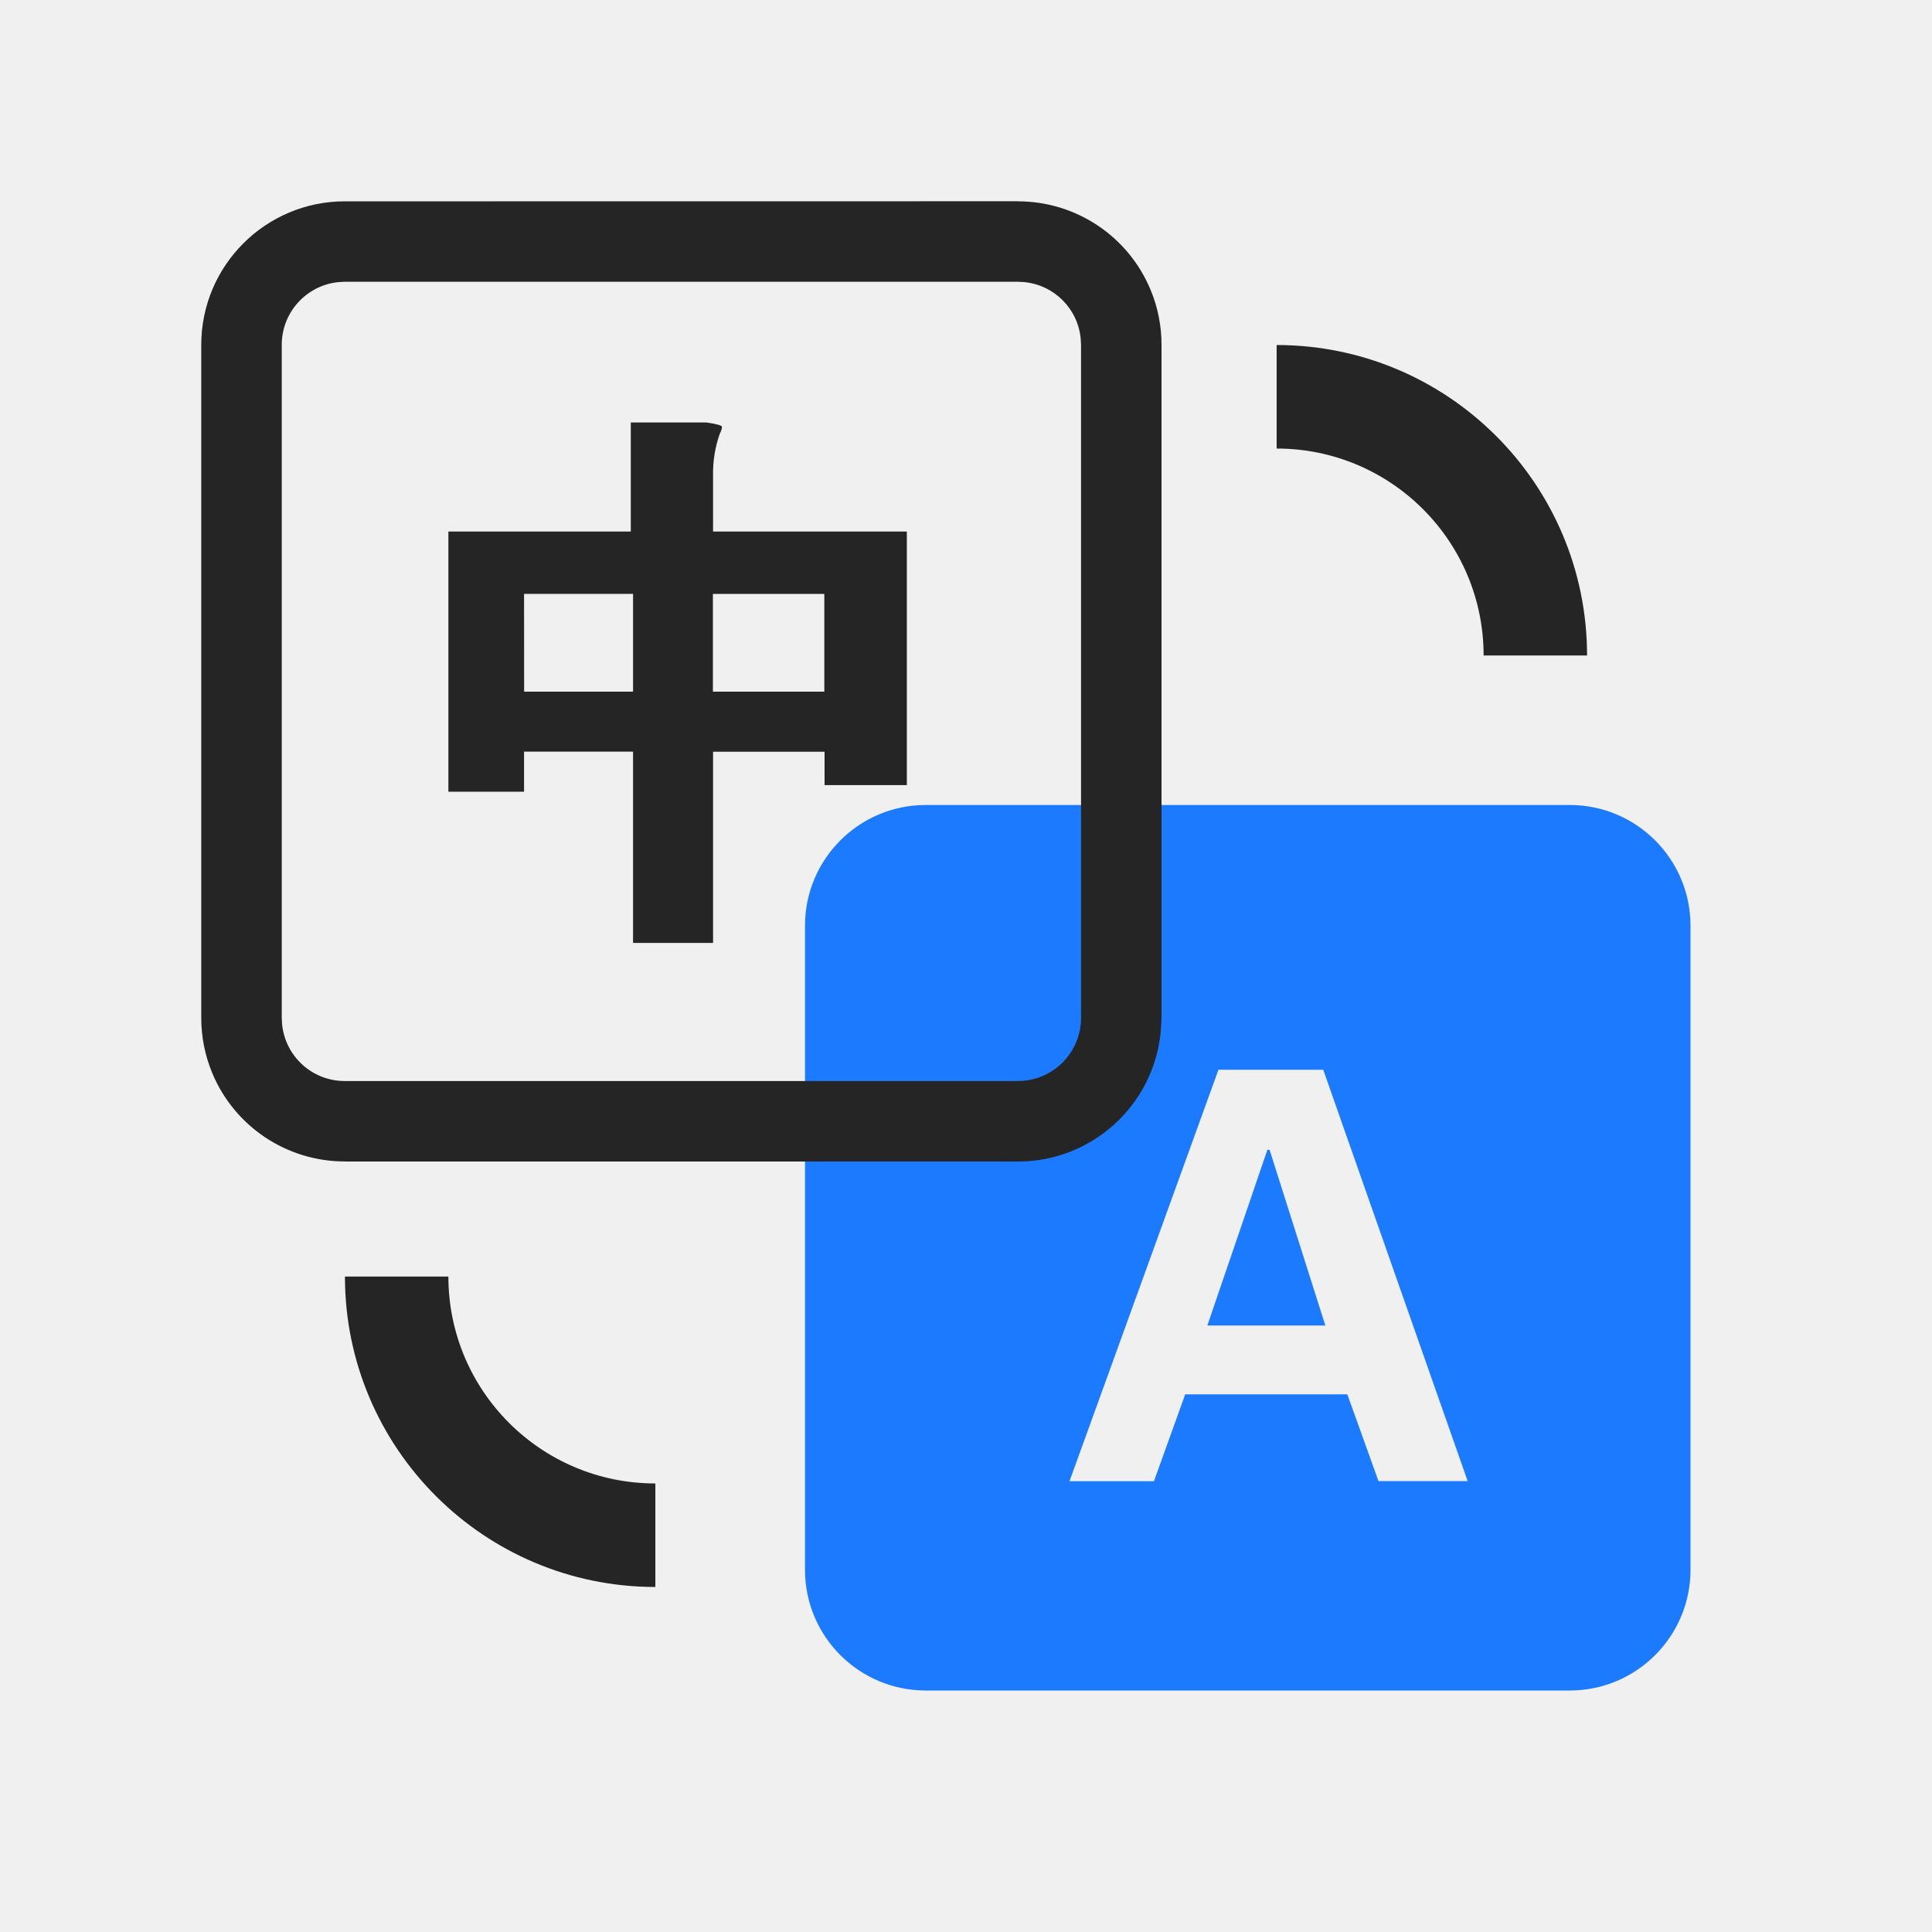
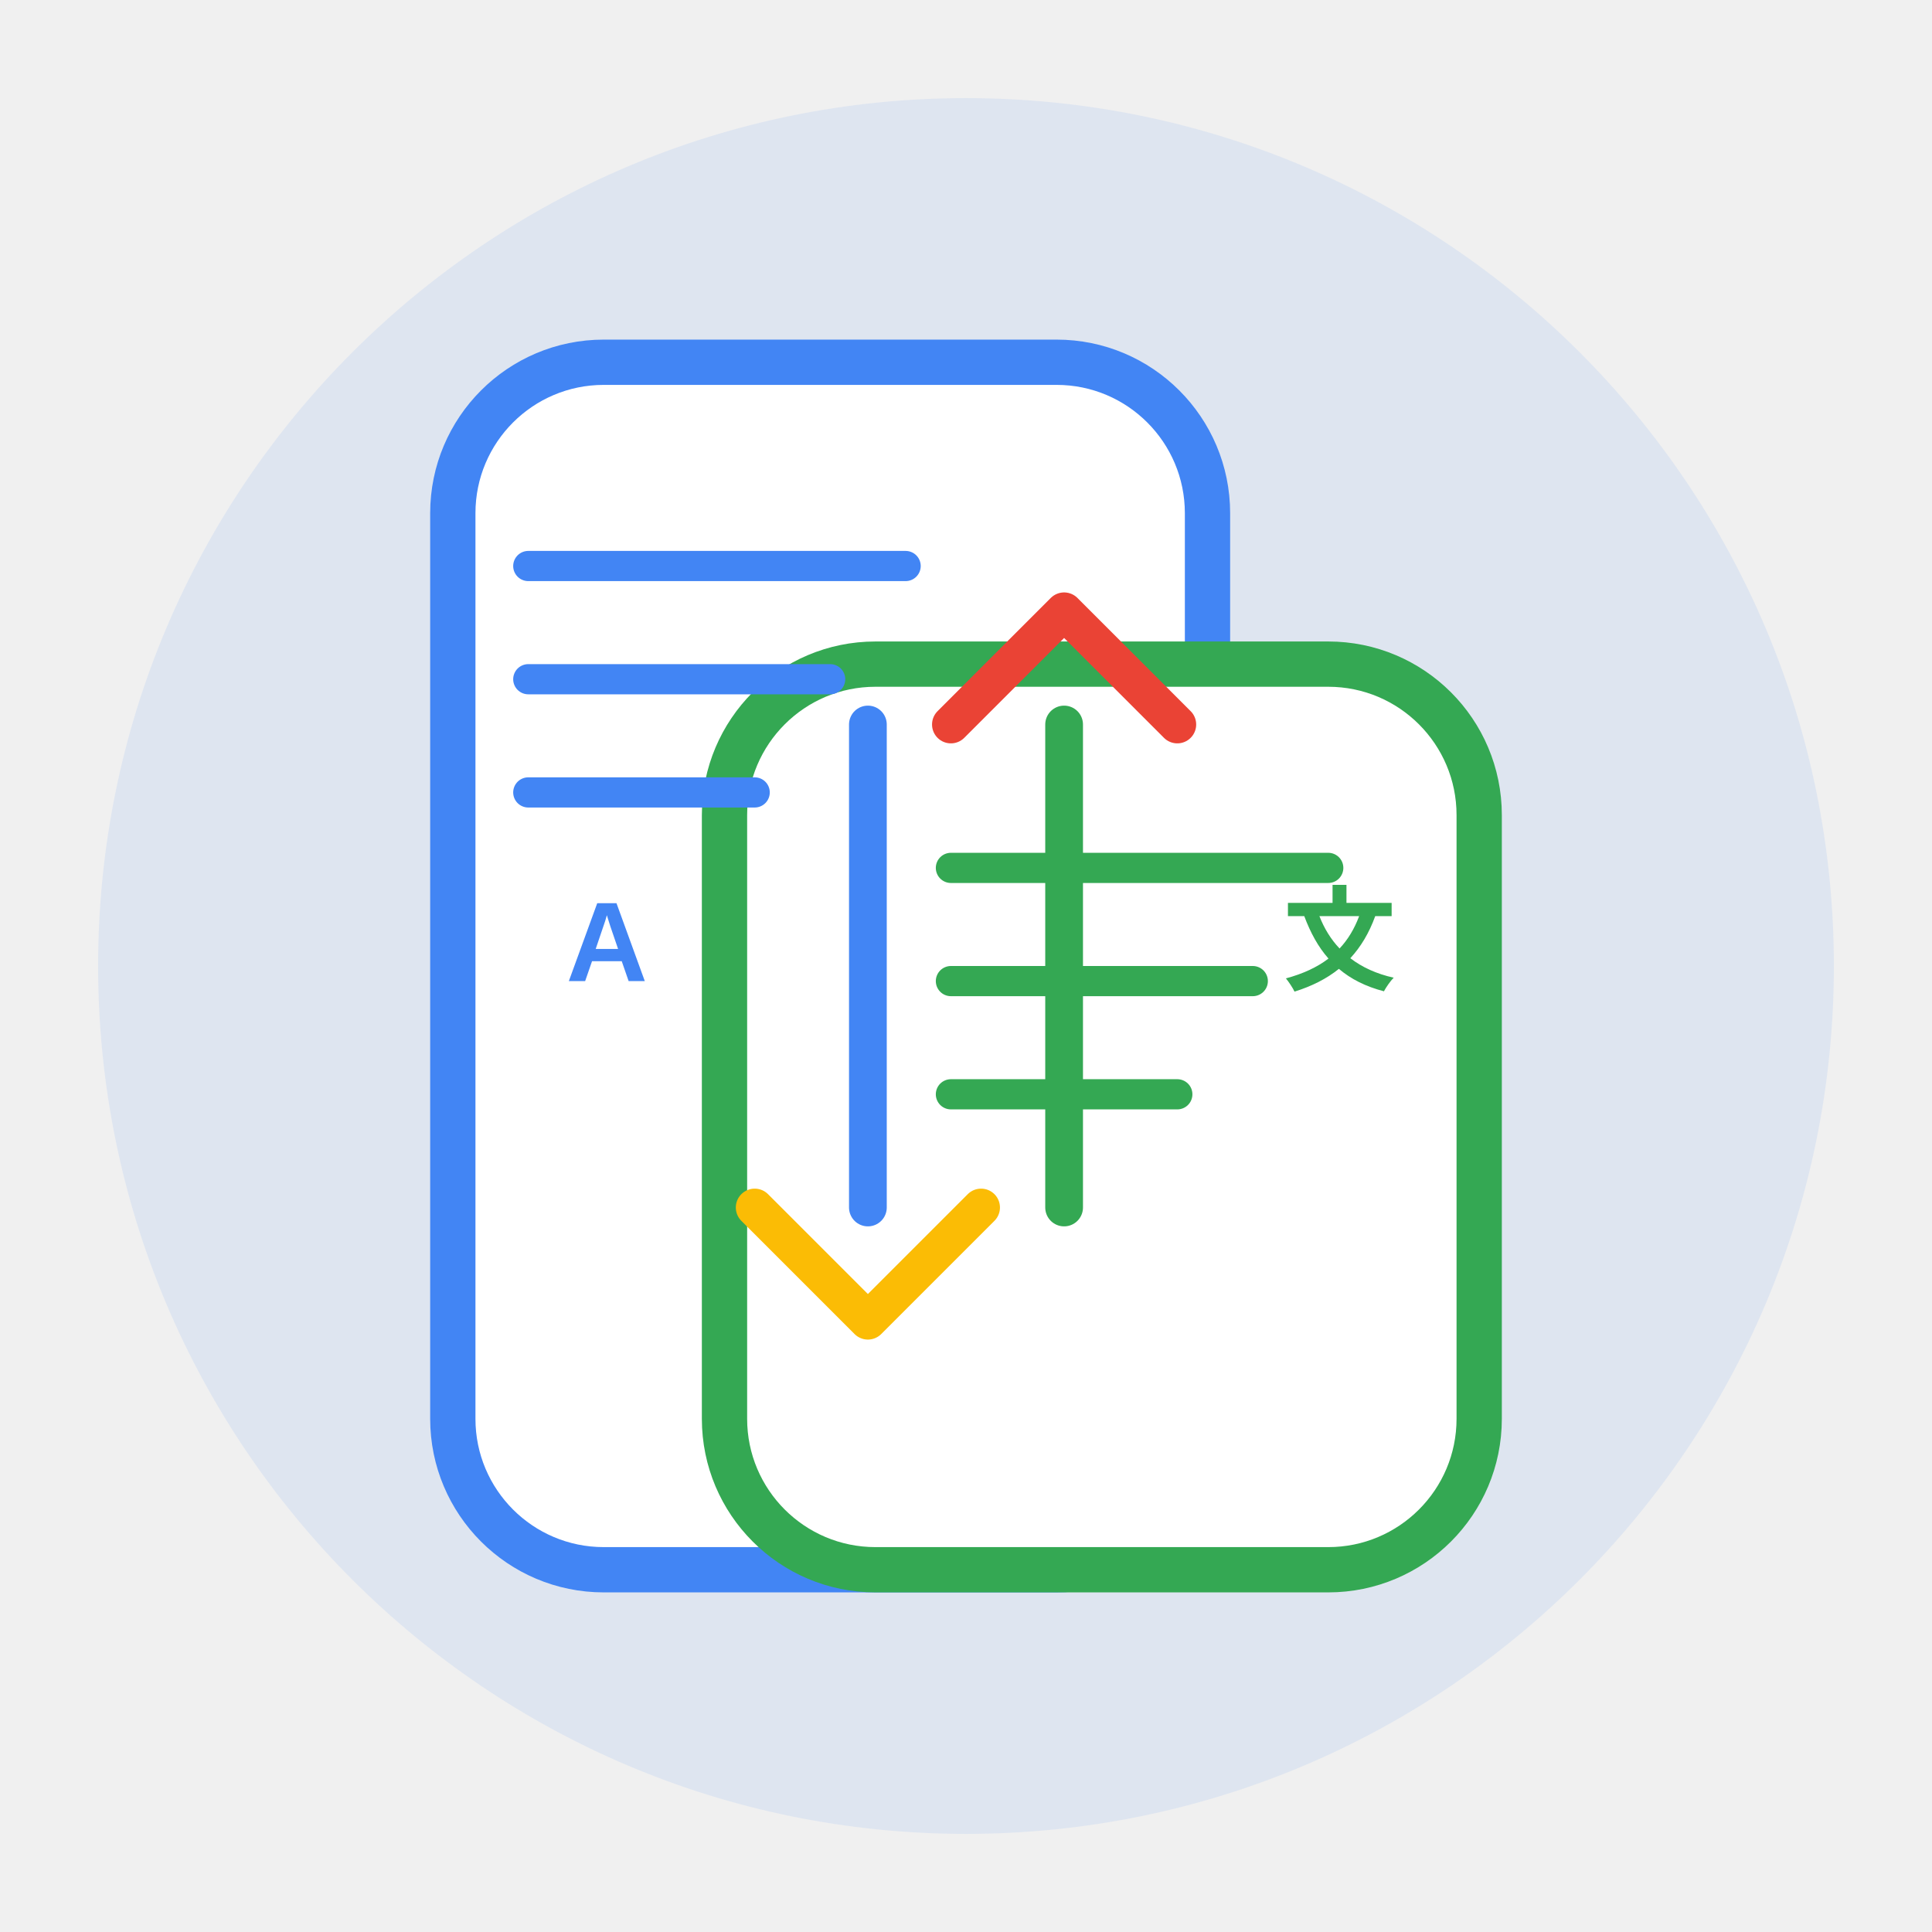
- <svg xmlns="http://www.w3.org/2000/svg" t="1755265080386" class="icon" viewBox="0 0 1024 1024" version="1.1" p-id="3796" width="200" height="200">
-   <path d="M832 426.667a64 64 0 0 1 64 64v341.333a64 64 0 0 1-64 64h-341.333a64 64 0 0 1-64-64v-341.333a64 64 0 0 1 64-64h341.333z m-265.131 358.4h44.757l16.555-46.037h85.931l16.512 45.995h47.275l-76.544-218.027h-55.552l-78.933 218.027z m135.595-82.517h-62.549l31.829-93.141h1.152l29.568 93.141z" fill="#1B7AFE" p-id="3797" />
-   <path d="M841.131 347.435H786.347a109.696 109.696 0 0 0-109.696-109.696V182.869a164.565 164.565 0 0 1 164.523 164.565zM182.869 676.608H237.653a109.696 109.696 0 0 0 109.696 109.653v54.869a164.565 164.565 0 0 1-164.523-164.523zM539.477 106.667v0.043a76.075 76.075 0 0 1 70.4 47.019c3.84 9.216 5.76 19.115 5.76 29.099v356.608l-0.427 7.424a76.032 76.032 0 0 1-75.733 68.779H182.827v-0.043a76.075 76.075 0 0 1-70.4-47.019 76.117 76.117 0 0 1-5.76-29.141V182.827a76.117 76.117 0 0 1 76.16-76.117l356.651-0.043zM179.541 149.504a33.408 33.408 0 0 0-30.208 33.323v356.651l0.171 3.285a33.365 33.365 0 0 0 33.323 30.208h356.651a33.451 33.451 0 0 0 33.493-33.493V182.827l-0.171-3.285a33.28 33.28 0 0 0-30.037-30.037l-3.285-0.171H182.827l-3.285 0.171z" fill="#252525" p-id="3798" />
-   <path d="M237.696 419.627h40.064v-21.248h57.771v101.376h42.411V398.421h59.093v17.707h43.605v-134.4H377.941v-29.525a63.061 63.061 0 0 1 3.584-22.4 9.045 9.045 0 0 0 1.152-3.541c0-0.768-2.731-1.536-8.235-2.347h-40.107v57.813H237.653v137.899z m40.064-104.875h57.771v51.84H277.803L277.76 314.752z m159.147 51.84H377.856V314.795h59.051v51.797z" fill="#252525" p-id="3799" />
+ <svg xmlns="http://www.w3.org/2000/svg" width="200" height="200" viewBox="0 0 1024 1024">
+   <circle cx="512" cy="512" r="460" fill="#4285F4" opacity="0.1" />
+   <g>
+     <path d="M320 192c-44.18 0-80 35.82-80 80v480c0 44.18 35.82 80 80 80h240c44.18 0 80-35.82 80-80V272c0-44.18-35.82-80-80-80H320z" fill="#FFFFFF" stroke="#4285F4" stroke-width="24" />
+     <path d="M464 352c-44.18 0-80 35.82-80 80v320c0 44.18 35.82 80 80 80h240c44.18 0 80-35.82 80-80V432c0-44.18-35.82-80-80-80H464z" fill="#FFFFFF" stroke="#34A853" stroke-width="24" />
+     <line x1="280" y1="300" x2="480" y2="300" stroke="#4285F4" stroke-width="16" stroke-linecap="round" />
+     <line x1="280" y1="360" x2="440" y2="360" stroke="#4285F4" stroke-width="16" stroke-linecap="round" />
+     <line x1="280" y1="420" x2="400" y2="420" stroke="#4285F4" stroke-width="16" stroke-linecap="round" />
+     <line x1="504" y1="460" x2="704" y2="460" stroke="#34A853" stroke-width="16" stroke-linecap="round" />
+     <line x1="504" y1="520" x2="664" y2="520" stroke="#34A853" stroke-width="16" stroke-linecap="round" />
+     <line x1="504" y1="580" x2="624" y2="580" stroke="#34A853" stroke-width="16" stroke-linecap="round" />
+     <path d="M400 640l60 60 60-60" fill="none" stroke="#FBBC05" stroke-width="20" stroke-linecap="round" stroke-linejoin="round" />
+     <path d="M624 384l-60-60-60 60" fill="none" stroke="#EA4335" stroke-width="20" stroke-linecap="round" stroke-linejoin="round" />
+     <line x1="460" y1="384" x2="460" y2="640" stroke="#4285F4" stroke-width="20" stroke-linecap="round" />
+     <line x1="564" y1="384" x2="564" y2="640" stroke="#34A853" stroke-width="20" stroke-linecap="round" />
+   </g>
+   <text x="300" y="520" font-family="Arial, sans-serif" font-weight="bold" font-size="60" fill="#4285F4">A</text>
+   <text x="680" y="520" font-family="Arial, sans-serif" font-weight="bold" font-size="60" fill="#34A853">文</text>
</svg>
